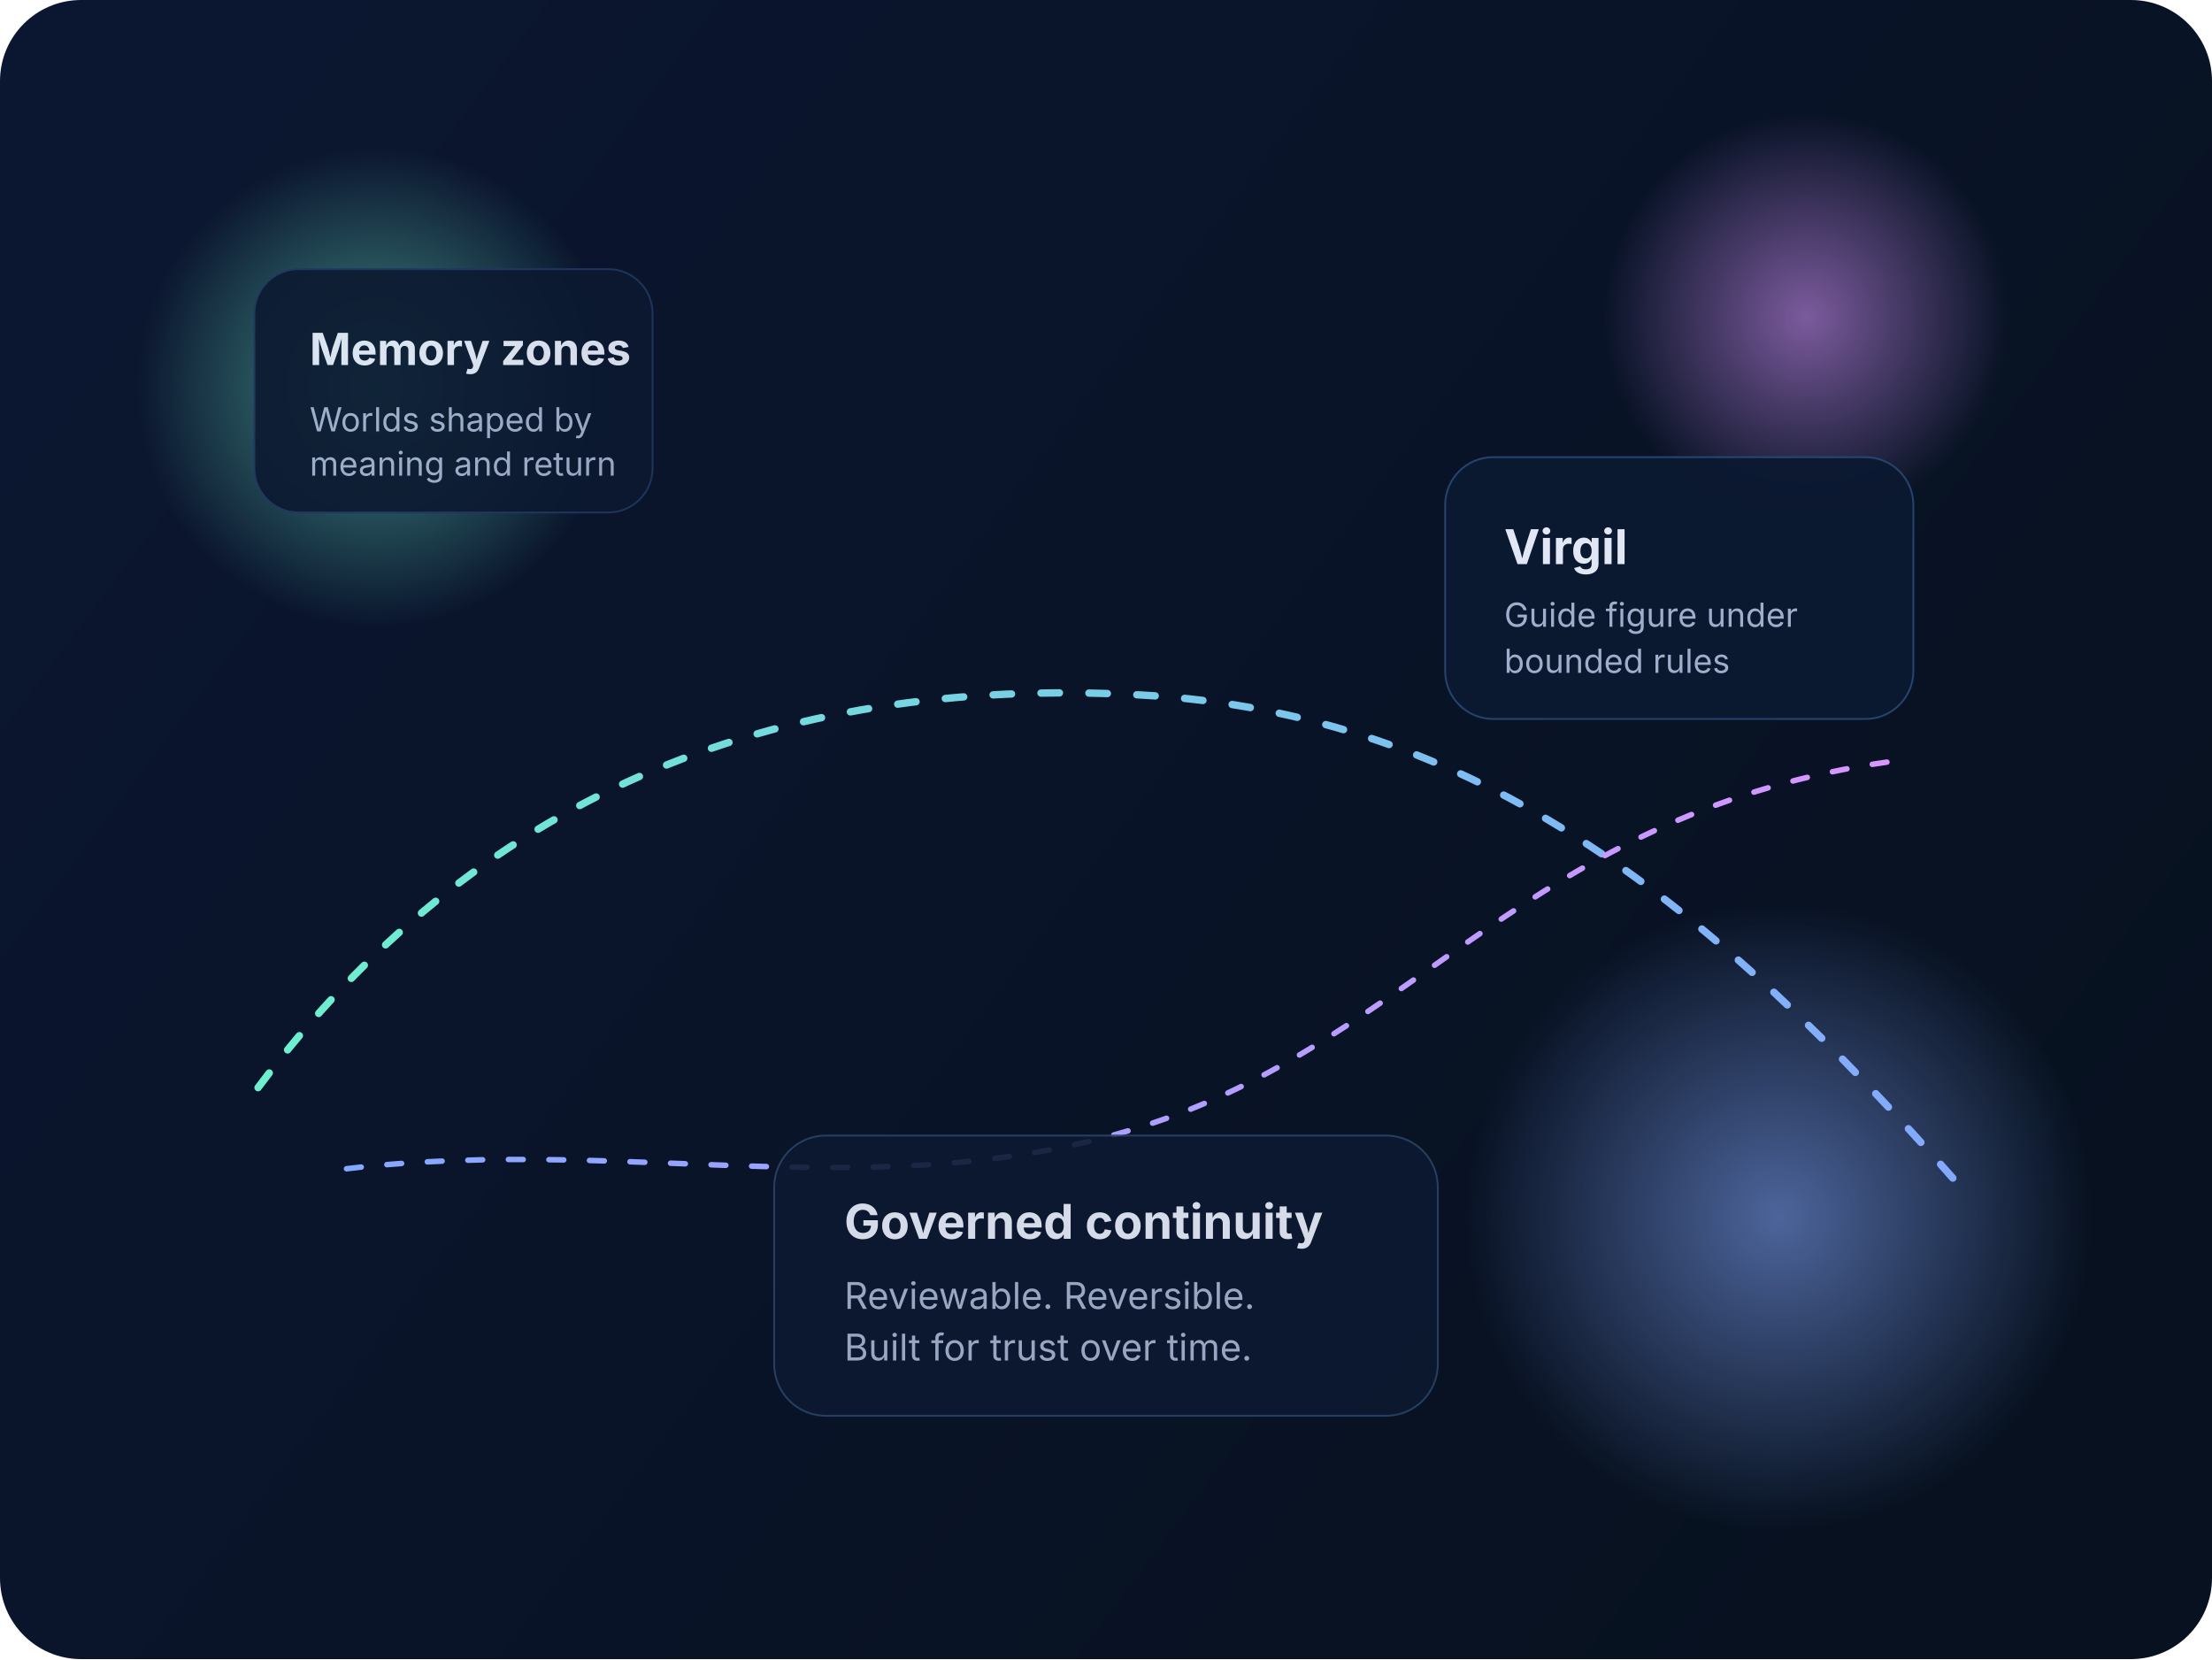
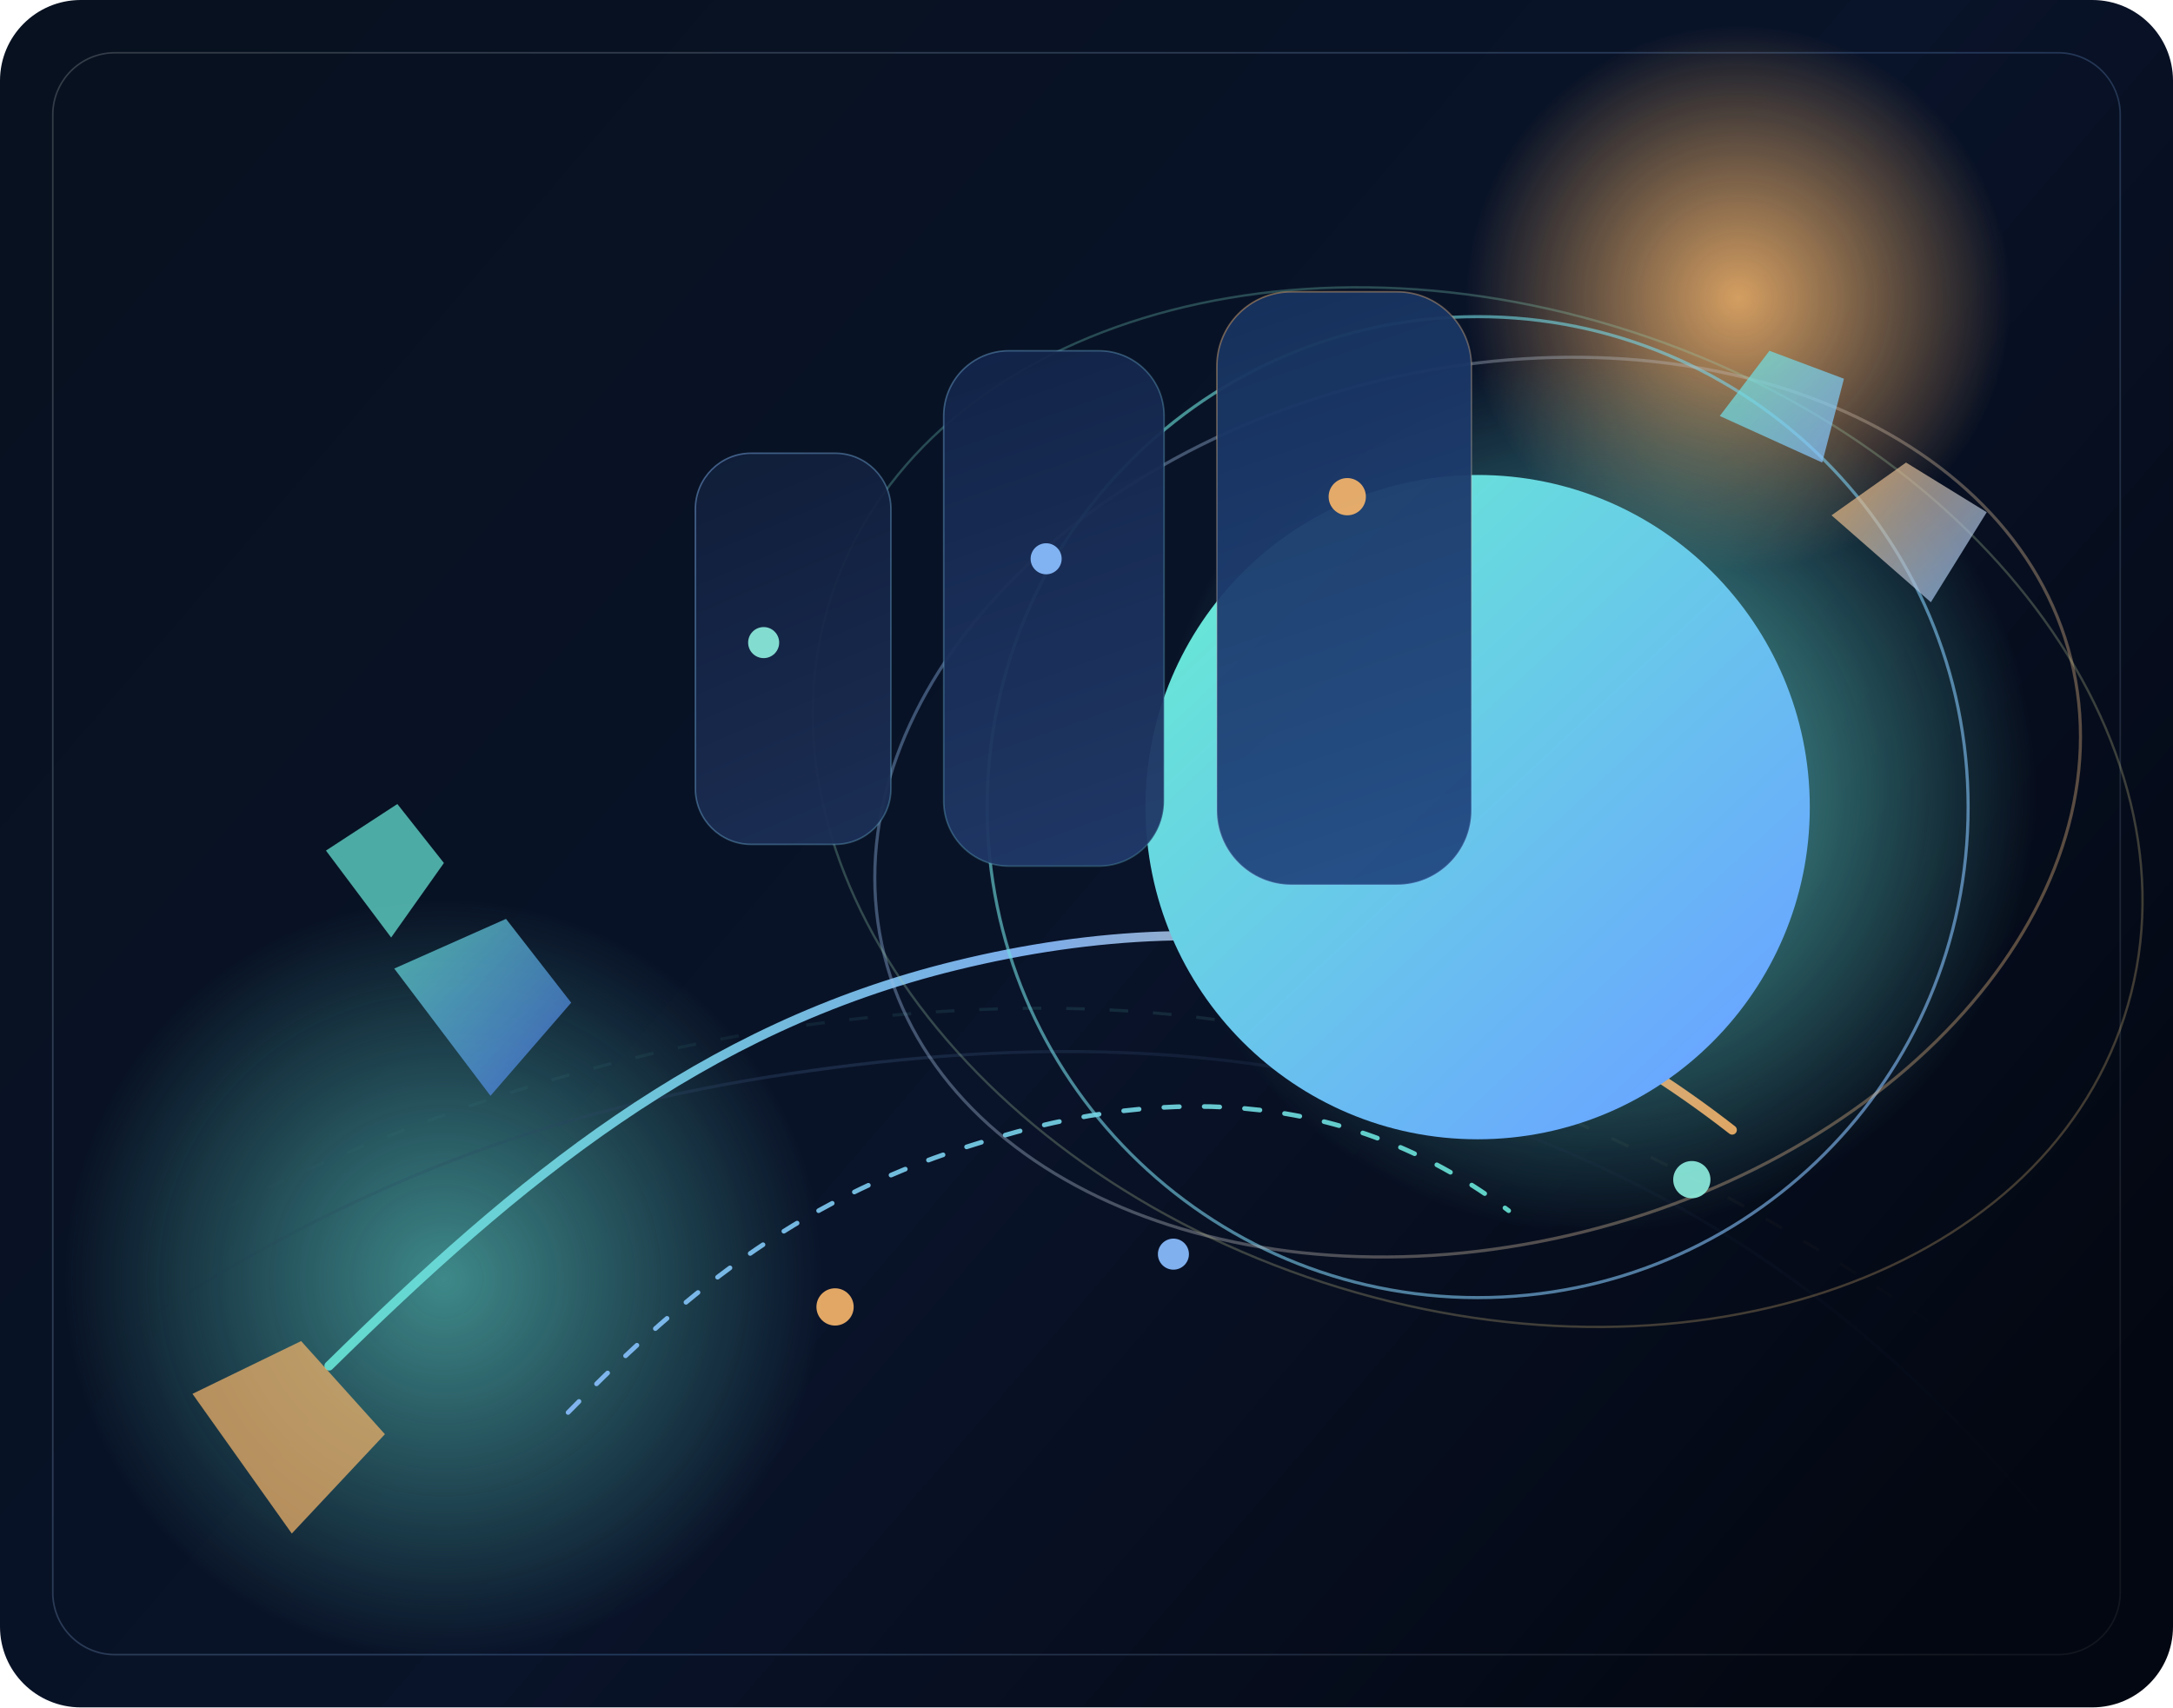
- <svg xmlns="http://www.w3.org/2000/svg" width="1200" height="900" viewBox="0 0 1200 900" fill="none">
-   <rect width="1200" height="900" rx="44" fill="url(#bg)" />
-   <g opacity="0.55">
-     <circle cx="204" cy="210" r="130" fill="url(#orb1)" />
-     <circle cx="980" cy="172" r="110" fill="url(#orb2)" />
-     <circle cx="965" cy="660" r="170" fill="url(#orb3)" />
+ <svg xmlns="http://www.w3.org/2000/svg" width="1400" height="1100" viewBox="0 0 1400 1100" fill="none">
+   <rect width="1400" height="1100" rx="52" fill="url(#bg)" />
+   <rect x="34" y="34" width="1332" height="1032" rx="40" stroke="url(#frameStroke)" />
+   <g opacity="0.9">
+     <circle cx="1120" cy="192" r="176" fill="url(#warmGlow)" />
+     <circle cx="1028" cy="510" r="284" fill="url(#coolGlow)" />
+     <circle cx="286" cy="824" r="244" fill="url(#seaGlow)" />
  </g>
-   <path d="M140 590C257 434 417 366 619 377C802 387 930 492 1062 642" stroke="url(#path1)" stroke-width="4" stroke-linecap="round" stroke-dasharray="10 16" />
-   <path d="M188 634C347 615 492 660 640 604C776 552 842 436 1034 412" stroke="url(#path2)" stroke-width="3" stroke-linecap="round" stroke-dasharray="8 14" />
-   <g filter="url(#glow)">
-     <circle cx="257" cy="520" r="16" fill="#6EF0CF" />
-     <circle cx="492" cy="432" r="14" fill="#85A8FF" />
-     <circle cx="728" cy="522" r="14" fill="#D995FF" />
-     <circle cx="912" cy="566" r="16" fill="#6EF0CF" />
+   <g opacity="0.35">
+     <path d="M58 874C214 766 346 718 494 694C646 670 804 666 964 724C1116 780 1230 866 1342 1010" stroke="url(#horizonLine)" stroke-width="2" />
+     <path d="M122 790C286 706 454 656 642 650C842 644 1026 700 1264 866" stroke="url(#horizonLineSoft)" stroke-width="2" stroke-dasharray="12 16" />
  </g>
  <g opacity="0.9">
-     <rect x="138" y="146" width="216" height="132" rx="24" fill="#0B1830" stroke="#20375F" />
-     <text x="168" y="198" fill="#ECF1FF" font-family="Inter, Arial" font-size="24" font-weight="700">Memory zones</text>
-     <text x="168" y="234" fill="#A9B6D3" font-family="Inter, Arial" font-size="18">Worlds shaped by</text>
-     <text x="168" y="258" fill="#A9B6D3" font-family="Inter, Arial" font-size="18">meaning and return</text>
+     <path d="M212 880C334 760 452 662 616 622C796 578 962 608 1116 728" stroke="url(#pathGlow)" stroke-width="6" stroke-linecap="round" />
+     <path d="M366 910C446 828 520 770 632 736C758 696 874 706 972 780" stroke="url(#pathGlowSoft)" stroke-width="3" stroke-linecap="round" stroke-dasharray="10 16" />
+   </g>
+   <g filter="url(#blurGlow)">
+     <circle cx="952" cy="520" r="214" fill="url(#coreFill)" />
+   </g>
+   <circle cx="952" cy="520" r="214" fill="url(#coreFillSolid)" />
+   <circle cx="952" cy="520" r="316" stroke="url(#orbitA)" stroke-width="2" opacity="0.6" />
+   <ellipse cx="952" cy="520" rx="394" ry="282" transform="rotate(-14 952 520)" stroke="url(#orbitB)" stroke-width="2" opacity="0.38" />
+   <ellipse cx="952" cy="520" rx="438" ry="322" transform="rotate(18 952 520)" stroke="url(#orbitC)" stroke-width="1.5" opacity="0.28" />
+   <g filter="url(#panelShadow)">
+     <path d="M300 874L430 736C448 716 480 716 498 736L590 838C604 854 606 878 594 896L526 998C514 1018 488 1028 466 1020L330 968C294 954 276 904 300 874Z" fill="url(#platformFill)" />
+     <path d="M634 722L736 596C756 572 792 570 814 592L906 686C922 702 926 728 916 748L858 858C844 886 810 900 780 894L672 868C626 856 604 760 634 722Z" fill="url(#bridgeFill)" />
+     <path d="M998 860L1086 730C1100 708 1128 700 1150 710L1232 752C1262 766 1272 804 1254 828L1154 962C1136 986 1100 992 1076 976L1010 932C986 916 982 884 998 860Z" fill="url(#platformWarm)" />
  </g>
  <g opacity="0.95">
-     <rect x="784" y="248" width="254" height="142" rx="26" fill="#0B1830" stroke="#27456F" />
-     <text x="816" y="306" fill="#ECF1FF" font-family="Inter, Arial" font-size="26" font-weight="700">Virgil</text>
-     <text x="816" y="340" fill="#A9B6D3" font-family="Inter, Arial" font-size="18">Guide figure under</text>
-     <text x="816" y="365" fill="#A9B6D3" font-family="Inter, Arial" font-size="18">bounded rules</text>
+     <rect x="448" y="292" width="126" height="252" rx="36" fill="url(#pillarA)" stroke="url(#pillarStroke)" />
+     <rect x="608" y="226" width="142" height="332" rx="42" fill="url(#pillarB)" stroke="url(#pillarStroke)" />
+     <rect x="784" y="188" width="164" height="382" rx="48" fill="url(#pillarC)" stroke="url(#pillarStrokeStrong)" />
  </g>
-   <g opacity="0.9">
-     <rect x="420" y="616" width="360" height="152" rx="28" fill="#0B1830" stroke="#294266" />
-     <text x="458" y="672" fill="#ECF1FF" font-family="Inter, Arial" font-size="26" font-weight="700">Governed continuity</text>
-     <text x="458" y="710" fill="#A9B6D3" font-family="Inter, Arial" font-size="20">Reviewable. Reversible.</text>
-     <text x="458" y="738" fill="#A9B6D3" font-family="Inter, Arial" font-size="20">Built for trust over time.</text>
+   <g opacity="0.92">
+     <circle cx="492" cy="414" r="10" fill="#8CECDC" />
+     <circle cx="674" cy="360" r="10" fill="#8ABEFF" />
+     <circle cx="868" cy="320" r="12" fill="#F4B46A" />
+     <circle cx="1090" cy="760" r="12" fill="#8CECDC" />
+     <circle cx="756" cy="808" r="10" fill="#8ABEFF" />
+     <circle cx="538" cy="842" r="12" fill="#F4B46A" />
+   </g>
+   <g opacity="0.72">
+     <path d="M1180 332L1228 298L1280 330L1244 388L1180 332Z" fill="url(#shardWarm)" />
+     <path d="M1108 268L1140 226L1188 244L1174 298L1108 268Z" fill="url(#shardCool)" />
+     <path d="M254 624L326 592L368 646L316 706L254 624Z" fill="url(#shardSea)" />
+     <path d="M210 548L256 518L286 556L252 604L210 548Z" fill="url(#shardCool)" />
+     <path d="M124 898L194 864L248 924L188 988L124 898Z" fill="url(#shardWarm)" />
  </g>
  <defs>
-     <linearGradient id="bg" x1="94" y1="88" x2="1098" y2="841" gradientUnits="userSpaceOnUse">
-       <stop stop-color="#0B1630" />
-       <stop offset="1" stop-color="#07111F" />
+     <linearGradient id="bg" x1="122" y1="86" x2="1244" y2="1052" gradientUnits="userSpaceOnUse">
+       <stop stop-color="#071120" />
+       <stop offset="0.54" stop-color="#091329" />
+       <stop offset="1" stop-color="#030711" />
    </linearGradient>
-     <radialGradient id="orb1" cx="0" cy="0" r="1" gradientUnits="userSpaceOnUse" gradientTransform="translate(204 210) rotate(90) scale(130)">
-       <stop stop-color="#6EF0CF" />
-       <stop offset="1" stop-color="#6EF0CF" stop-opacity="0" />
+     <linearGradient id="frameStroke" x1="98" y1="74" x2="1310" y2="1052" gradientUnits="userSpaceOnUse">
+       <stop stop-color="#FFFFFF" stop-opacity="0.18" />
+       <stop offset="0.55" stop-color="#78B3FF" stop-opacity="0.24" />
+       <stop offset="1" stop-color="#FFFFFF" stop-opacity="0.06" />
+     </linearGradient>
+     <radialGradient id="warmGlow" cx="0" cy="0" r="1" gradientUnits="userSpaceOnUse" gradientTransform="translate(1120 192) rotate(90) scale(176)">
+       <stop stop-color="#F4B46A" stop-opacity="0.96" />
+       <stop offset="1" stop-color="#F4B46A" stop-opacity="0" />
    </radialGradient>
-     <radialGradient id="orb2" cx="0" cy="0" r="1" gradientUnits="userSpaceOnUse" gradientTransform="translate(980 172) rotate(90) scale(110)">
-       <stop stop-color="#D995FF" />
-       <stop offset="1" stop-color="#D995FF" stop-opacity="0" />
+     <radialGradient id="coolGlow" cx="0" cy="0" r="1" gradientUnits="userSpaceOnUse" gradientTransform="translate(1028 510) rotate(90) scale(284)">
+       <stop stop-color="#72B6FF" stop-opacity="0.9" />
+       <stop offset="0.52" stop-color="#68E6D7" stop-opacity="0.42" />
+       <stop offset="1" stop-color="#68E6D7" stop-opacity="0" />
    </radialGradient>
-     <radialGradient id="orb3" cx="0" cy="0" r="1" gradientUnits="userSpaceOnUse" gradientTransform="translate(965 660) rotate(90) scale(170)">
-       <stop stop-color="#85A8FF" />
-       <stop offset="1" stop-color="#85A8FF" stop-opacity="0" />
+     <radialGradient id="seaGlow" cx="0" cy="0" r="1" gradientUnits="userSpaceOnUse" gradientTransform="translate(286 824) rotate(90) scale(244)">
+       <stop stop-color="#68E6D7" stop-opacity="0.62" />
+       <stop offset="1" stop-color="#68E6D7" stop-opacity="0" />
    </radialGradient>
-     <linearGradient id="path1" x1="140" y1="590" x2="1062" y2="642" gradientUnits="userSpaceOnUse">
-       <stop stop-color="#6EF0CF" />
-       <stop offset="1" stop-color="#85A8FF" />
+     <linearGradient id="pathGlow" x1="212" y1="880" x2="1116" y2="728" gradientUnits="userSpaceOnUse">
+       <stop stop-color="#68E6D7" />
+       <stop offset="0.54" stop-color="#89BEFF" />
+       <stop offset="1" stop-color="#F4B46A" />
    </linearGradient>
-     <linearGradient id="path2" x1="188" y1="634" x2="1034" y2="412" gradientUnits="userSpaceOnUse">
-       <stop stop-color="#85A8FF" />
-       <stop offset="1" stop-color="#D995FF" />
+     <linearGradient id="pathGlowSoft" x1="366" y1="910" x2="972" y2="780" gradientUnits="userSpaceOnUse">
+       <stop stop-color="#89BEFF" />
+       <stop offset="1" stop-color="#68E6D7" />
    </linearGradient>
-     <filter id="glow" x="221" y="396" width="727" height="206" color-interpolation-filters="sRGB">
-       <feGaussianBlur stdDeviation="10" result="blur" />
-       <feBlend in="SourceGraphic" in2="blur" />
+     <linearGradient id="horizonLine" x1="58" y1="874" x2="1342" y2="1010" gradientUnits="userSpaceOnUse">
+       <stop stop-color="#182540" stop-opacity="0" />
+       <stop offset="0.35" stop-color="#3A557C" />
+       <stop offset="1" stop-color="#182540" stop-opacity="0" />
+     </linearGradient>
+     <linearGradient id="horizonLineSoft" x1="122" y1="790" x2="1264" y2="866" gradientUnits="userSpaceOnUse">
+       <stop stop-color="#68E6D7" stop-opacity="0" />
+       <stop offset="0.52" stop-color="#68E6D7" stop-opacity="0.34" />
+       <stop offset="1" stop-color="#F4B46A" stop-opacity="0" />
+     </linearGradient>
+     <radialGradient id="coreFill" cx="0" cy="0" r="1" gradientUnits="userSpaceOnUse" gradientTransform="translate(952 520) rotate(90) scale(214)">
+       <stop stop-color="#B7F9F2" />
+       <stop offset="0.48" stop-color="#79DDE5" />
+       <stop offset="1" stop-color="#79DDE5" stop-opacity="0" />
+     </radialGradient>
+     <linearGradient id="coreFillSolid" x1="792" y1="370" x2="1090" y2="690" gradientUnits="userSpaceOnUse">
+       <stop stop-color="#68E6D7" />
+       <stop offset="1" stop-color="#69A7FF" />
+     </linearGradient>
+     <linearGradient id="orbitA" x1="636" y1="312" x2="1248" y2="728" gradientUnits="userSpaceOnUse">
+       <stop stop-color="#68E6D7" />
+       <stop offset="1" stop-color="#89BEFF" />
+     </linearGradient>
+     <linearGradient id="orbitB" x1="614" y1="226" x2="1324" y2="828" gradientUnits="userSpaceOnUse">
+       <stop stop-color="#89BEFF" />
+       <stop offset="1" stop-color="#F4B46A" />
+     </linearGradient>
+     <linearGradient id="orbitC" x1="560" y1="200" x2="1332" y2="860" gradientUnits="userSpaceOnUse">
+       <stop stop-color="#68E6D7" />
+       <stop offset="1" stop-color="#F4B46A" />
+     </linearGradient>
+     <linearGradient id="platformFill" x1="328" y1="750" x2="578" y2="988" gradientUnits="userSpaceOnUse">
+       <stop stop-color="#0E1830" />
+       <stop offset="1" stop-color="#16284E" />
+     </linearGradient>
+     <linearGradient id="bridgeFill" x1="666" y1="596" x2="894" y2="880" gradientUnits="userSpaceOnUse">
+       <stop stop-color="#112040" />
+       <stop offset="1" stop-color="#1B2C58" />
+     </linearGradient>
+     <linearGradient id="platformWarm" x1="1018" y1="724" x2="1238" y2="956" gradientUnits="userSpaceOnUse">
+       <stop stop-color="#1A223F" />
+       <stop offset="1" stop-color="#26203A" />
+     </linearGradient>
+     <linearGradient id="pillarA" x1="464" y1="292" x2="572" y2="544" gradientUnits="userSpaceOnUse">
+       <stop stop-color="#111E3A" />
+       <stop offset="1" stop-color="#1C2F57" />
+     </linearGradient>
+     <linearGradient id="pillarB" x1="626" y1="226" x2="744" y2="558" gradientUnits="userSpaceOnUse">
+       <stop stop-color="#132449" />
+       <stop offset="1" stop-color="#213A6A" />
+     </linearGradient>
+     <linearGradient id="pillarC" x1="806" y1="188" x2="936" y2="570" gradientUnits="userSpaceOnUse">
+       <stop stop-color="#17315D" />
+       <stop offset="1" stop-color="#234A84" />
+     </linearGradient>
+     <linearGradient id="pillarStroke" x1="462" y1="292" x2="876" y2="570" gradientUnits="userSpaceOnUse">
+       <stop stop-color="#8ABEFF" stop-opacity="0.44" />
+       <stop offset="1" stop-color="#68E6D7" stop-opacity="0.18" />
+     </linearGradient>
+     <linearGradient id="pillarStrokeStrong" x1="784" y1="188" x2="948" y2="570" gradientUnits="userSpaceOnUse">
+       <stop stop-color="#F4B46A" stop-opacity="0.48" />
+       <stop offset="1" stop-color="#8ABEFF" stop-opacity="0.18" />
+     </linearGradient>
+     <linearGradient id="shardWarm" x1="1180" y1="298" x2="1280" y2="388" gradientUnits="userSpaceOnUse">
+       <stop stop-color="#F4B46A" />
+       <stop offset="1" stop-color="#8ABEFF" />
+     </linearGradient>
+     <linearGradient id="shardCool" x1="1108" y1="226" x2="1188" y2="298" gradientUnits="userSpaceOnUse">
+       <stop stop-color="#68E6D7" />
+       <stop offset="1" stop-color="#8ABEFF" />
+     </linearGradient>
+     <linearGradient id="shardSea" x1="254" y1="592" x2="368" y2="706" gradientUnits="userSpaceOnUse">
+       <stop stop-color="#68E6D7" />
+       <stop offset="1" stop-color="#4B6FE3" />
+     </linearGradient>
+     <filter id="blurGlow" x="650" y="218" width="604" height="604" color-interpolation-filters="sRGB">
+       <feGaussianBlur stdDeviation="44" />
+     </filter>
+     <filter id="panelShadow" x="236" y="516" width="1074" height="572" color-interpolation-filters="sRGB">
+       <feDropShadow dx="0" dy="34" stdDeviation="36" flood-color="#000000" flood-opacity="0.34" />
    </filter>
  </defs>
</svg>
